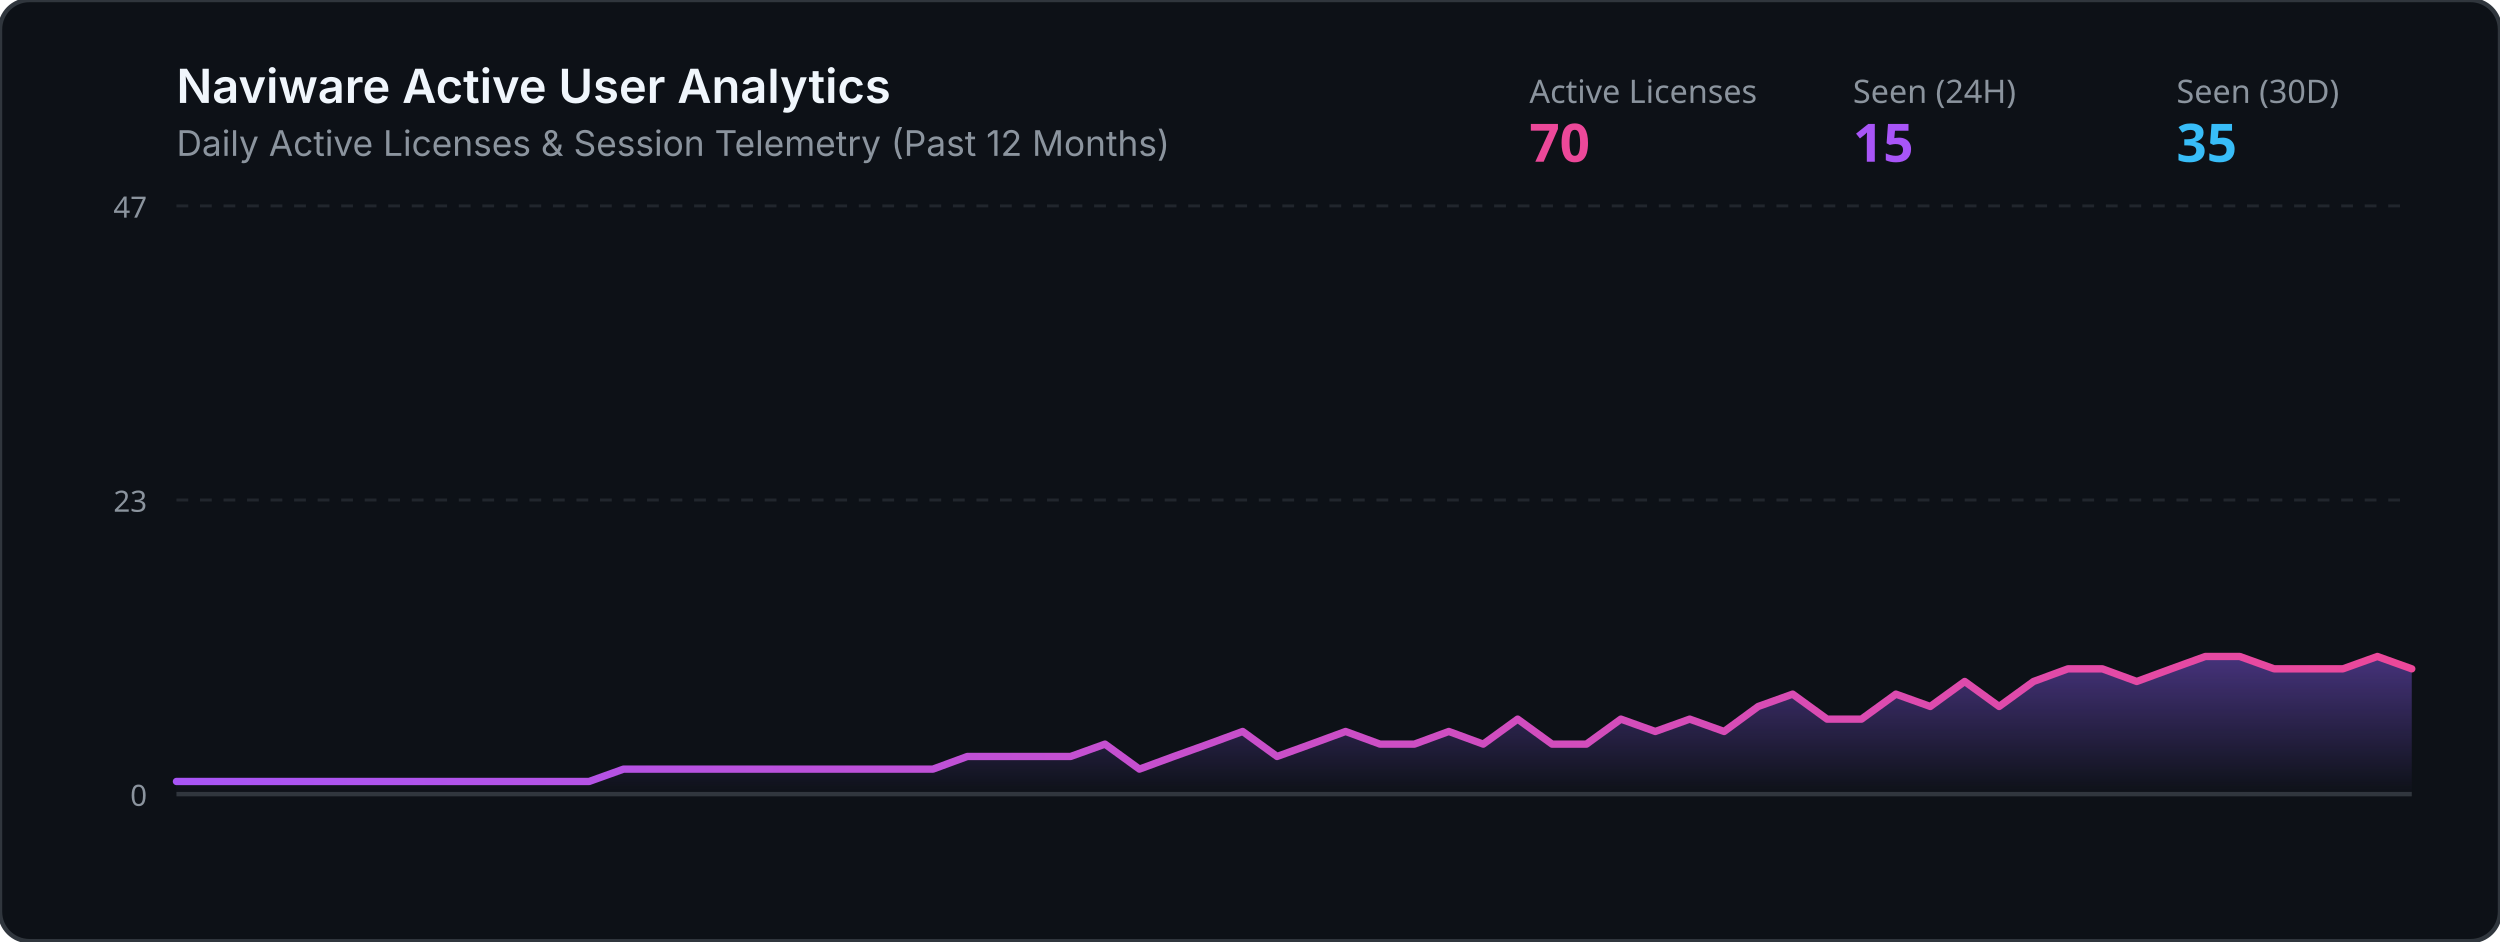
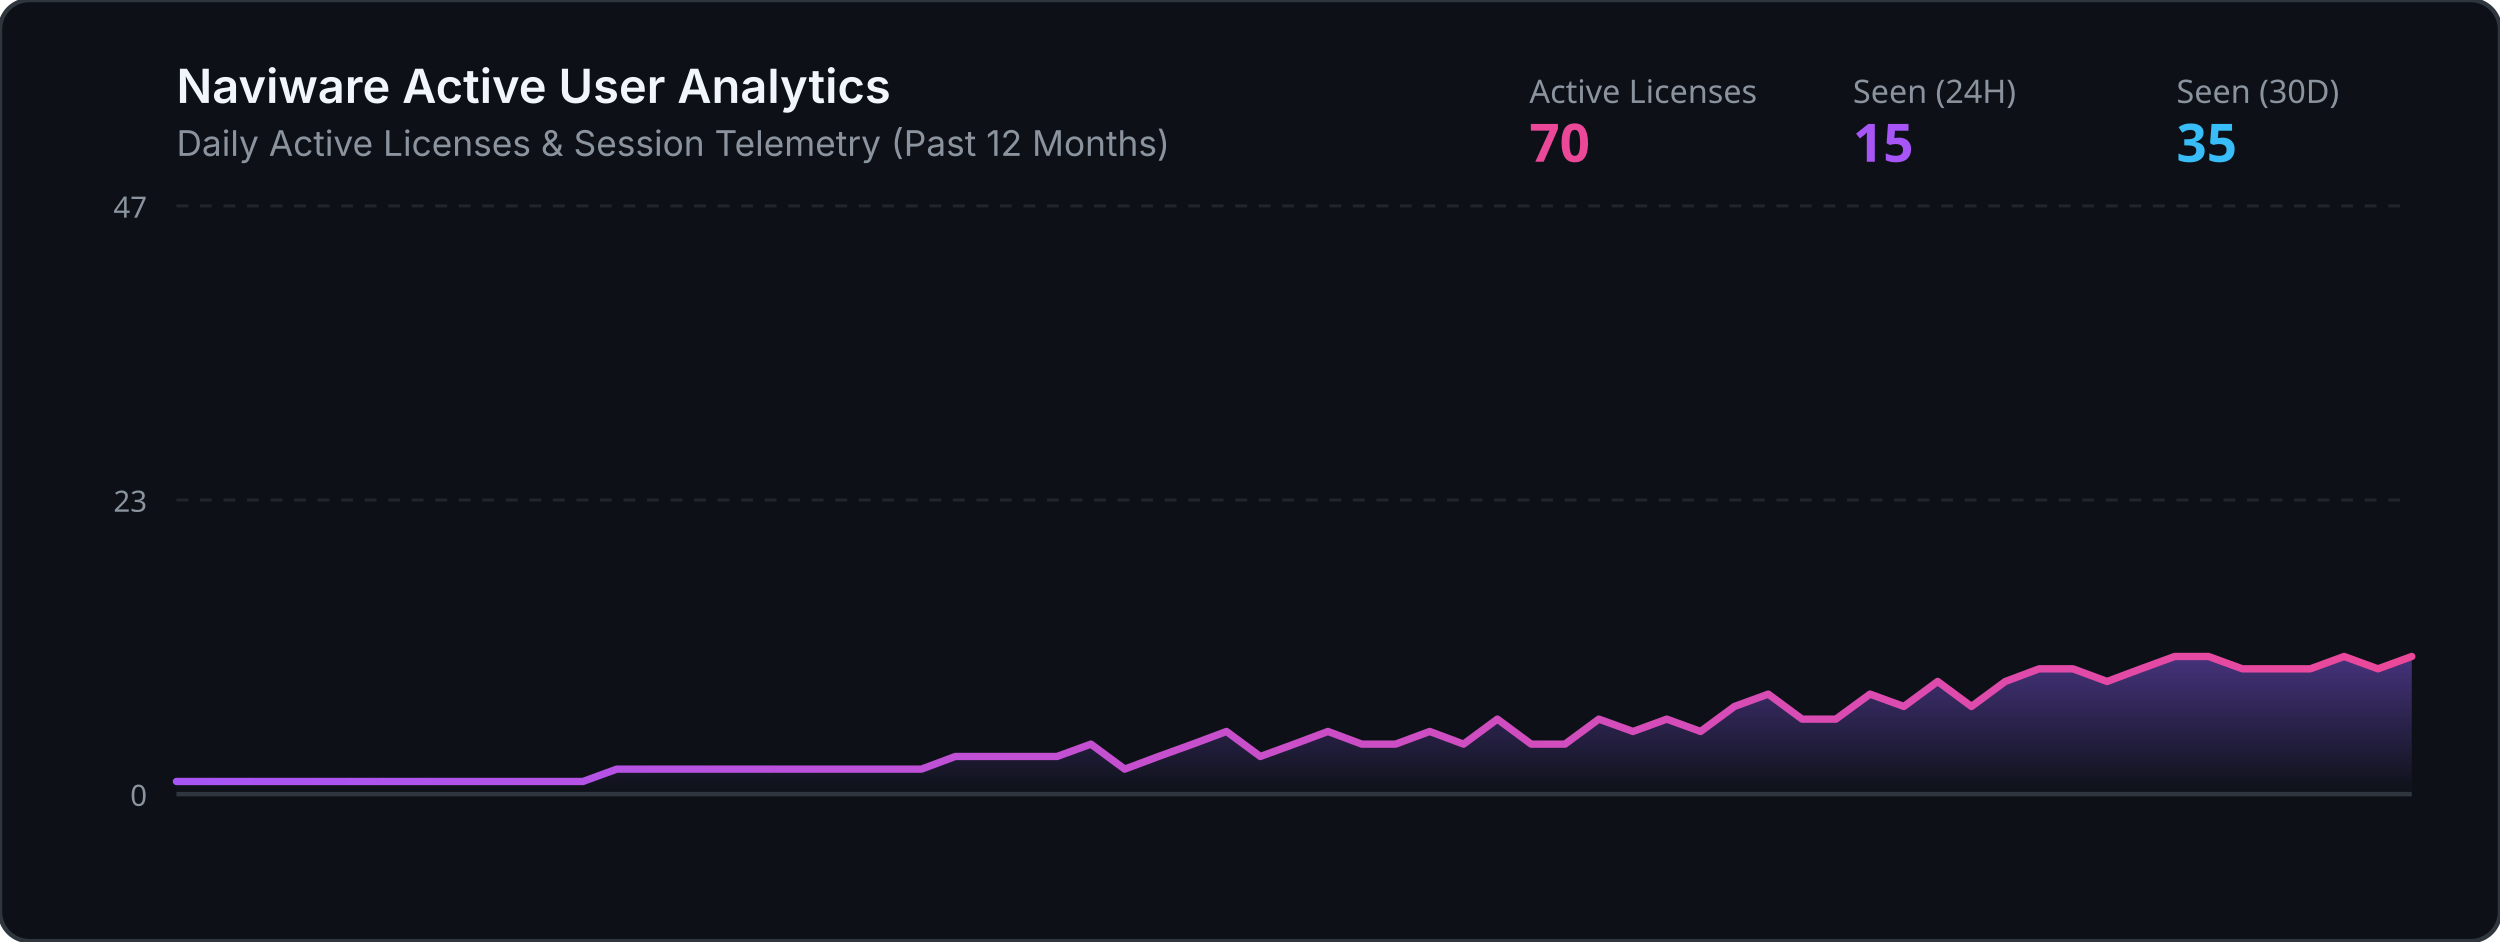
<svg xmlns="http://www.w3.org/2000/svg" viewBox="0 0 850 320" width="100%" height="320">
  <defs>
    <linearGradient id="grad" x1="0%" y1="0%" x2="0%" y2="100%">
      <stop offset="0%" stop-color="#8b5cf6" stop-opacity="0.45" />
      <stop offset="100%" stop-color="#8b5cf6" stop-opacity="0.0" />
    </linearGradient>
    <linearGradient id="lineGrad" x1="0%" y1="0%" x2="100%" y2="0%">
      <stop offset="0%" stop-color="#a855f7" />
      <stop offset="100%" stop-color="#ec4899" />
    </linearGradient>
  </defs>
  <rect width="850" height="320" rx="10" fill="#0d1117" stroke="#30363d" stroke-width="1.5" />
  <text x="60" y="35" fill="#f0f6fc" font-family="-apple-system,BlinkMacSystemFont,Segoe UI,sans-serif" font-size="16" font-weight="600">Naviware Active User Analytics</text>
  <text x="60" y="53" fill="#8b949e" font-family="-apple-system,BlinkMacSystemFont,Segoe UI,sans-serif" font-size="12">Daily Active Licenses &amp; Session Telemetry (Past 12 Months)</text>
  <text x="520" y="35" fill="#8b949e" font-family="sans-serif" font-size="11">Active Licenses</text>
  <text x="520" y="55" fill="#ec4899" font-family="sans-serif" font-size="18" font-weight="bold">70</text>
  <text x="630" y="35" fill="#8b949e" font-family="sans-serif" font-size="11">Seen (24H)</text>
  <text x="630" y="55" fill="#a855f7" font-family="sans-serif" font-size="18" font-weight="bold">15</text>
  <text x="740" y="35" fill="#8b949e" font-family="sans-serif" font-size="11">Seen (30D)</text>
  <text x="740" y="55" fill="#38bdf8" font-family="sans-serif" font-size="18" font-weight="bold">35</text>
  <line x1="60" y1="70" x2="820" y2="70" stroke="#21262d" stroke-width="1" stroke-dasharray="4" />
  <line x1="60" y1="170.0" x2="820" y2="170.0" stroke="#21262d" stroke-width="1" stroke-dasharray="4" />
  <line x1="60" y1="270" x2="820" y2="270" stroke="#30363d" stroke-width="1.5" />
  <text x="50" y="74" fill="#8b949e" font-family="sans-serif" font-size="10" text-anchor="end">47</text>
  <text x="50" y="174.0" fill="#8b949e" font-family="sans-serif" font-size="10" text-anchor="end">23</text>
  <text x="50" y="274" fill="#8b949e" font-family="sans-serif" font-size="10" text-anchor="end">0</text>
-   <polygon points="60,270 60.0,265.7 71.7,265.7 83.4,265.7 95.1,265.7 106.8,265.7 118.5,265.7 130.2,265.7 141.8,265.7 153.5,265.7 165.2,265.7 176.9,265.7 188.6,265.7 200.3,265.7 212.0,261.5 223.7,261.5 235.4,261.5 247.1,261.5 258.8,261.5 270.5,261.5 282.2,261.5 293.8,261.5 305.5,261.5 317.2,261.5 328.9,257.2 340.6,257.2 352.3,257.2 364.0,257.2 375.7,253.0 387.4,261.5 399.1,257.2 410.8,253.0 422.5,248.7 434.2,257.2 445.8,253.0 457.5,248.7 469.2,253.0 480.9,253.0 492.6,248.7 504.3,253.0 516.0,244.5 527.7,253.0 539.4,253.0 551.1,244.5 562.8,248.7 574.5,244.5 586.2,248.7 597.8,240.2 609.5,236.0 621.2,244.5 632.9,244.5 644.6,236.0 656.3,240.2 668.0,231.7 679.7,240.2 691.4,231.7 703.1,227.4 714.8,227.4 726.5,231.7 738.2,227.4 749.8,223.2 761.5,223.2 773.2,227.4 784.9,227.4 796.6,227.4 808.3,223.2 820.0,227.4 820,270" fill="url(#grad)" />
-   <polyline points="60.0,265.7 71.7,265.7 83.4,265.7 95.1,265.7 106.8,265.7 118.5,265.7 130.2,265.7 141.8,265.7 153.5,265.7 165.2,265.7 176.9,265.7 188.6,265.7 200.3,265.7 212.0,261.5 223.7,261.5 235.4,261.5 247.1,261.5 258.8,261.5 270.5,261.5 282.2,261.5 293.8,261.5 305.5,261.5 317.2,261.5 328.9,257.2 340.6,257.2 352.3,257.2 364.0,257.2 375.7,253.0 387.4,261.5 399.1,257.2 410.8,253.0 422.5,248.7 434.2,257.2 445.8,253.0 457.5,248.7 469.2,253.0 480.9,253.0 492.6,248.7 504.3,253.0 516.0,244.5 527.7,253.0 539.4,253.0 551.1,244.5 562.8,248.7 574.5,244.5 586.2,248.7 597.8,240.2 609.5,236.0 621.2,244.5 632.9,244.5 644.6,236.0 656.3,240.2 668.0,231.7 679.7,240.2 691.4,231.7 703.1,227.4 714.8,227.4 726.5,231.7 738.2,227.4 749.8,223.2 761.5,223.2 773.2,227.4 784.9,227.4 796.6,227.4 808.3,223.2 820.0,227.4" fill="none" stroke="url(#lineGrad)" stroke-width="2.5" stroke-linecap="round" stroke-linejoin="round" />
+   <polygon points="60,270 60.0,265.7 71.5,265.7 83.0,265.7 94.5,265.7 106.1,265.7 117.6,265.7 129.1,265.7 140.6,265.7 152.1,265.7 163.6,265.7 175.2,265.7 186.7,265.7 198.2,265.7 209.7,261.5 221.2,261.5 232.7,261.5 244.2,261.5 255.8,261.5 267.3,261.5 278.8,261.5 290.3,261.5 301.8,261.5 313.3,261.5 324.8,257.2 336.4,257.2 347.9,257.2 359.4,257.2 370.9,253.0 382.4,261.5 393.9,257.2 405.5,253.0 417.0,248.7 428.5,257.2 440.0,253.0 451.5,248.7 463.0,253.0 474.5,253.0 486.1,248.7 497.6,253.0 509.1,244.5 520.6,253.0 532.1,253.0 543.6,244.5 555.2,248.7 566.7,244.5 578.2,248.7 589.7,240.2 601.2,236.0 612.7,244.5 624.2,244.5 635.8,236.0 647.3,240.2 658.8,231.7 670.3,240.2 681.8,231.7 693.3,227.4 704.8,227.4 716.4,231.7 727.9,227.4 739.4,223.2 750.9,223.2 762.4,227.4 773.9,227.4 785.5,227.4 797.0,223.2 808.5,227.4 820.0,223.2 820,270" fill="url(#grad)" />
+   <polyline points="60.0,265.7 71.5,265.7 83.0,265.7 94.5,265.7 106.1,265.7 117.6,265.7 129.1,265.7 140.6,265.7 152.1,265.7 163.6,265.7 175.2,265.7 186.7,265.7 198.2,265.7 209.7,261.5 221.2,261.5 232.7,261.5 244.2,261.5 255.8,261.5 267.3,261.5 278.8,261.5 290.3,261.5 301.8,261.5 313.3,261.5 324.8,257.2 336.4,257.2 347.9,257.2 359.4,257.2 370.9,253.0 382.4,261.5 393.9,257.2 405.5,253.0 417.0,248.7 428.5,257.2 440.0,253.0 451.5,248.7 463.0,253.0 474.5,253.0 486.1,248.7 497.6,253.0 509.1,244.5 520.6,253.0 532.1,253.0 543.6,244.5 555.2,248.7 566.7,244.5 578.2,248.7 589.7,240.2 601.2,236.0 612.7,244.5 624.2,244.5 635.8,236.0 647.3,240.2 658.8,231.7 670.3,240.2 681.8,231.7 693.3,227.4 704.8,227.4 716.4,231.7 727.9,227.4 739.4,223.2 750.9,223.2 762.4,227.4 773.9,227.4 785.5,227.4 797.0,223.2 808.5,227.4 820.0,223.2" fill="none" stroke="url(#lineGrad)" stroke-width="2.5" stroke-linecap="round" stroke-linejoin="round" />
</svg>
